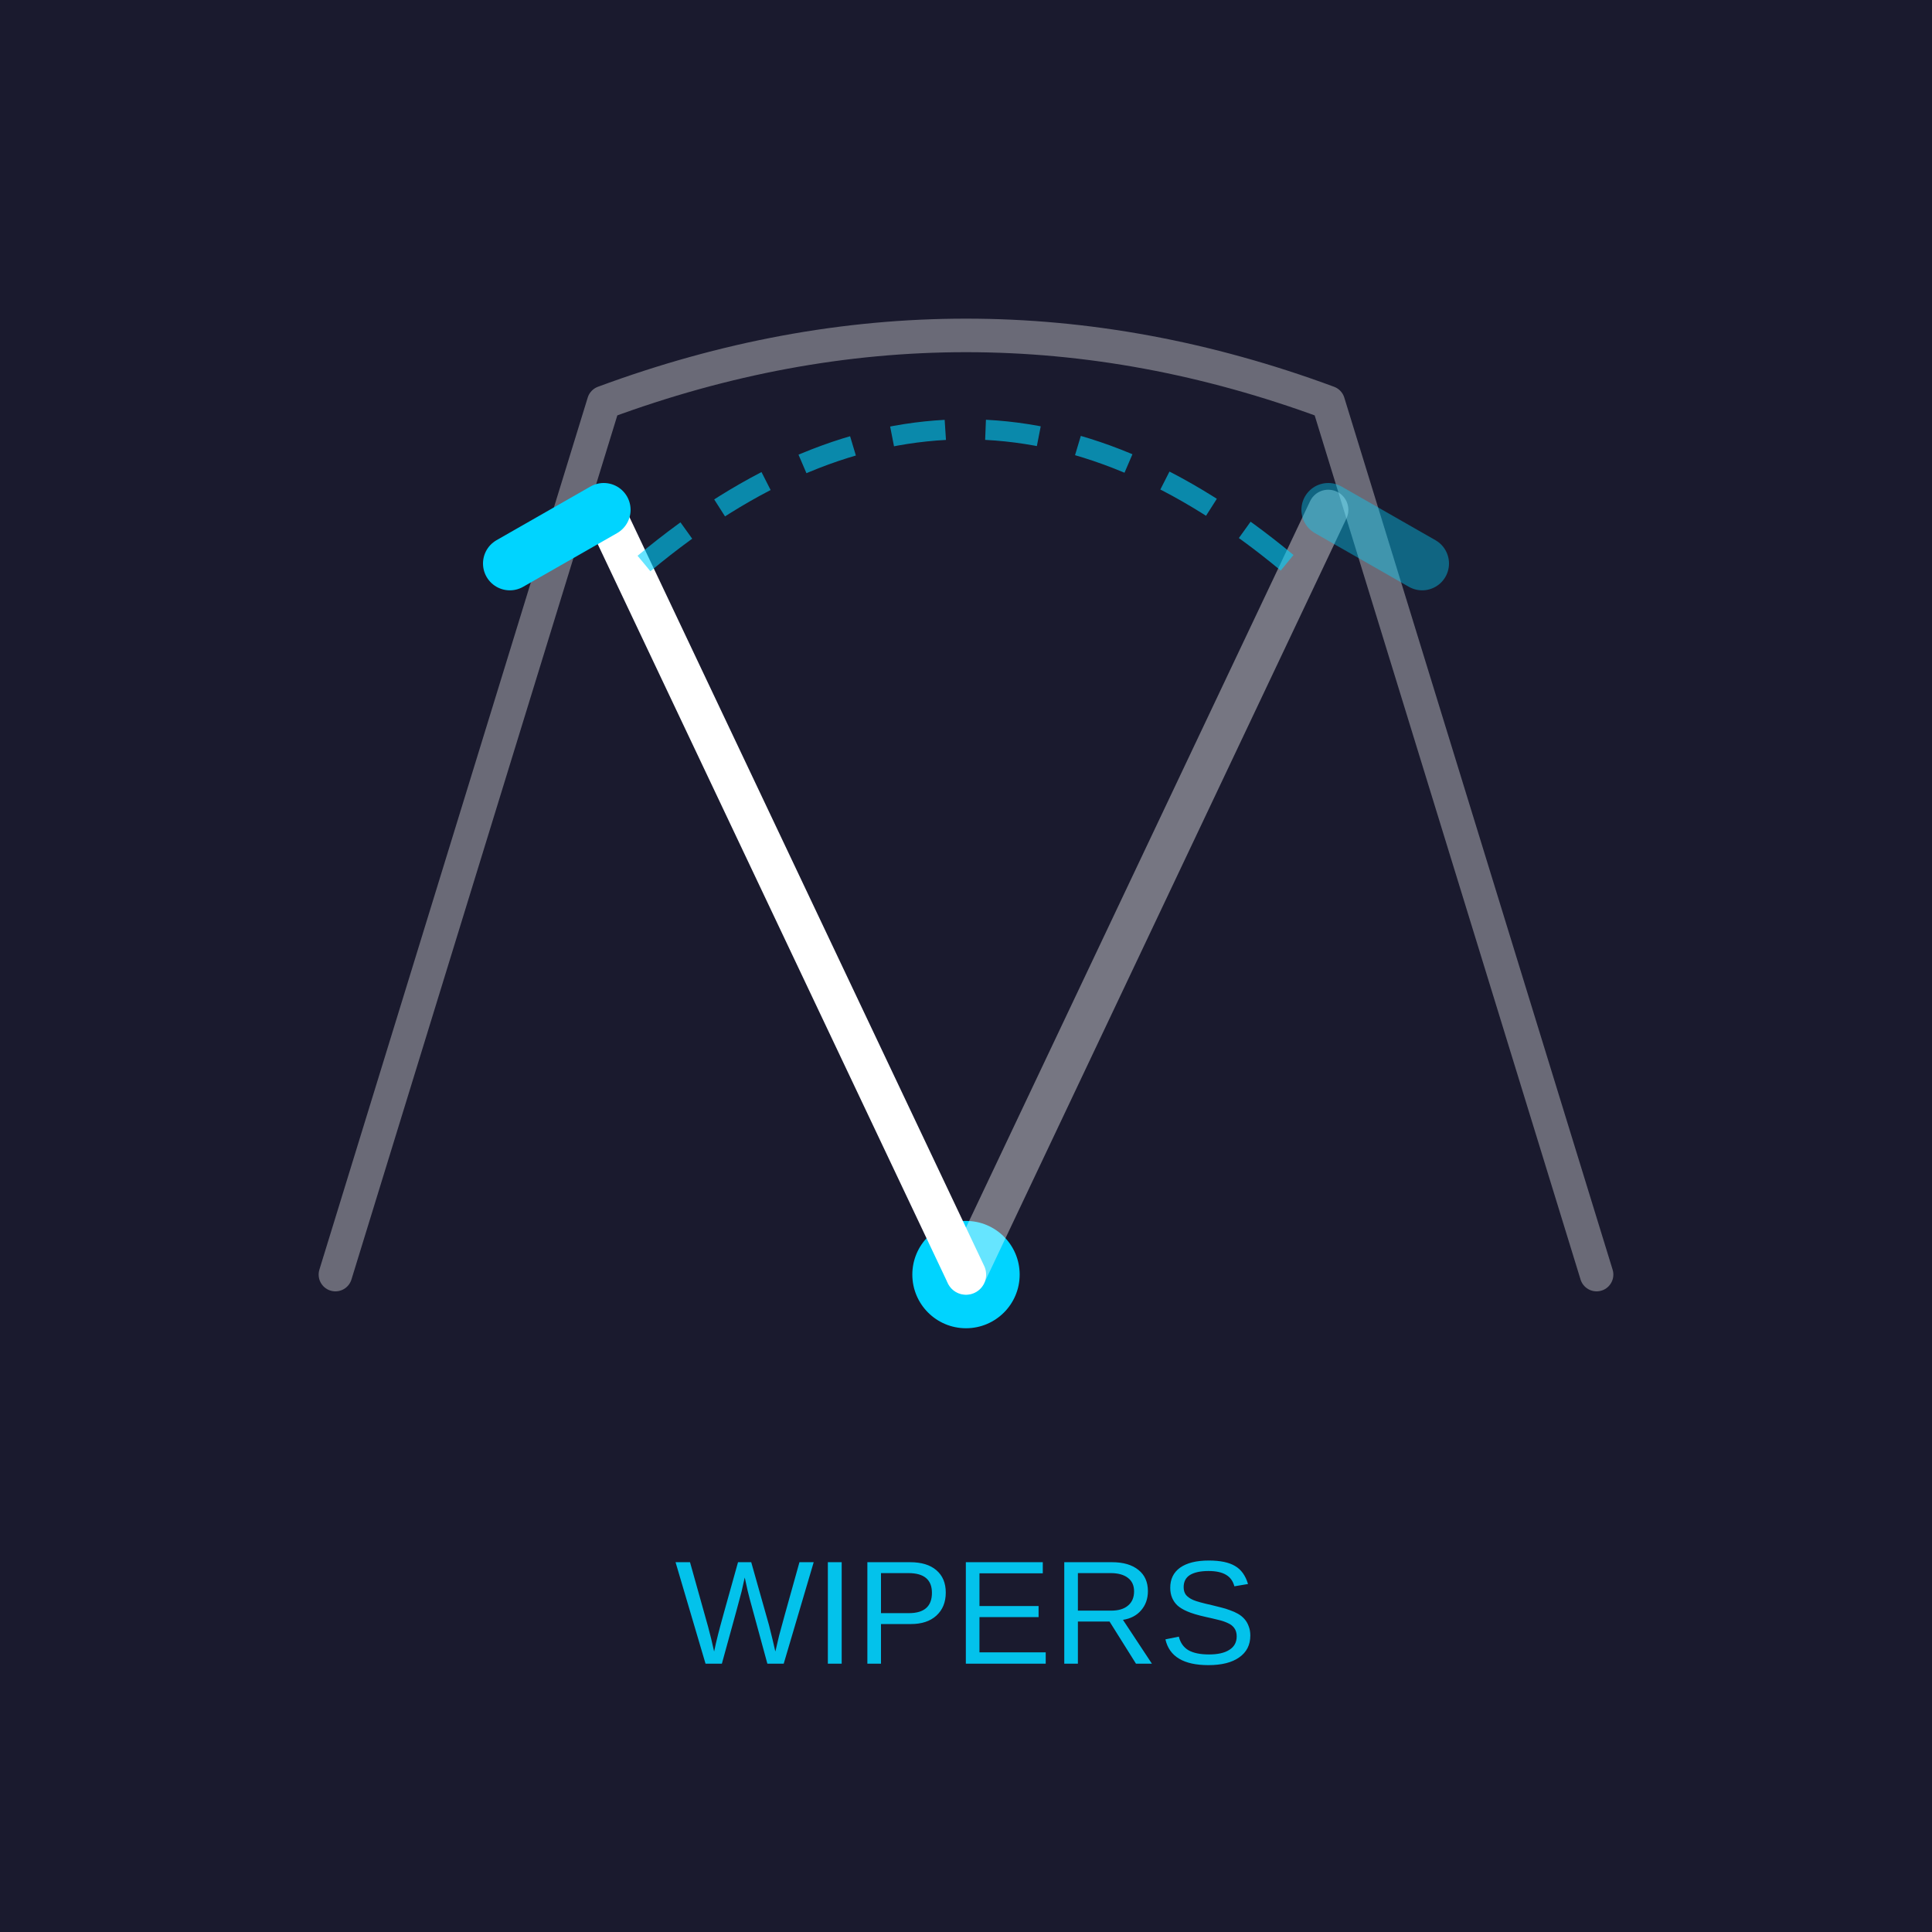
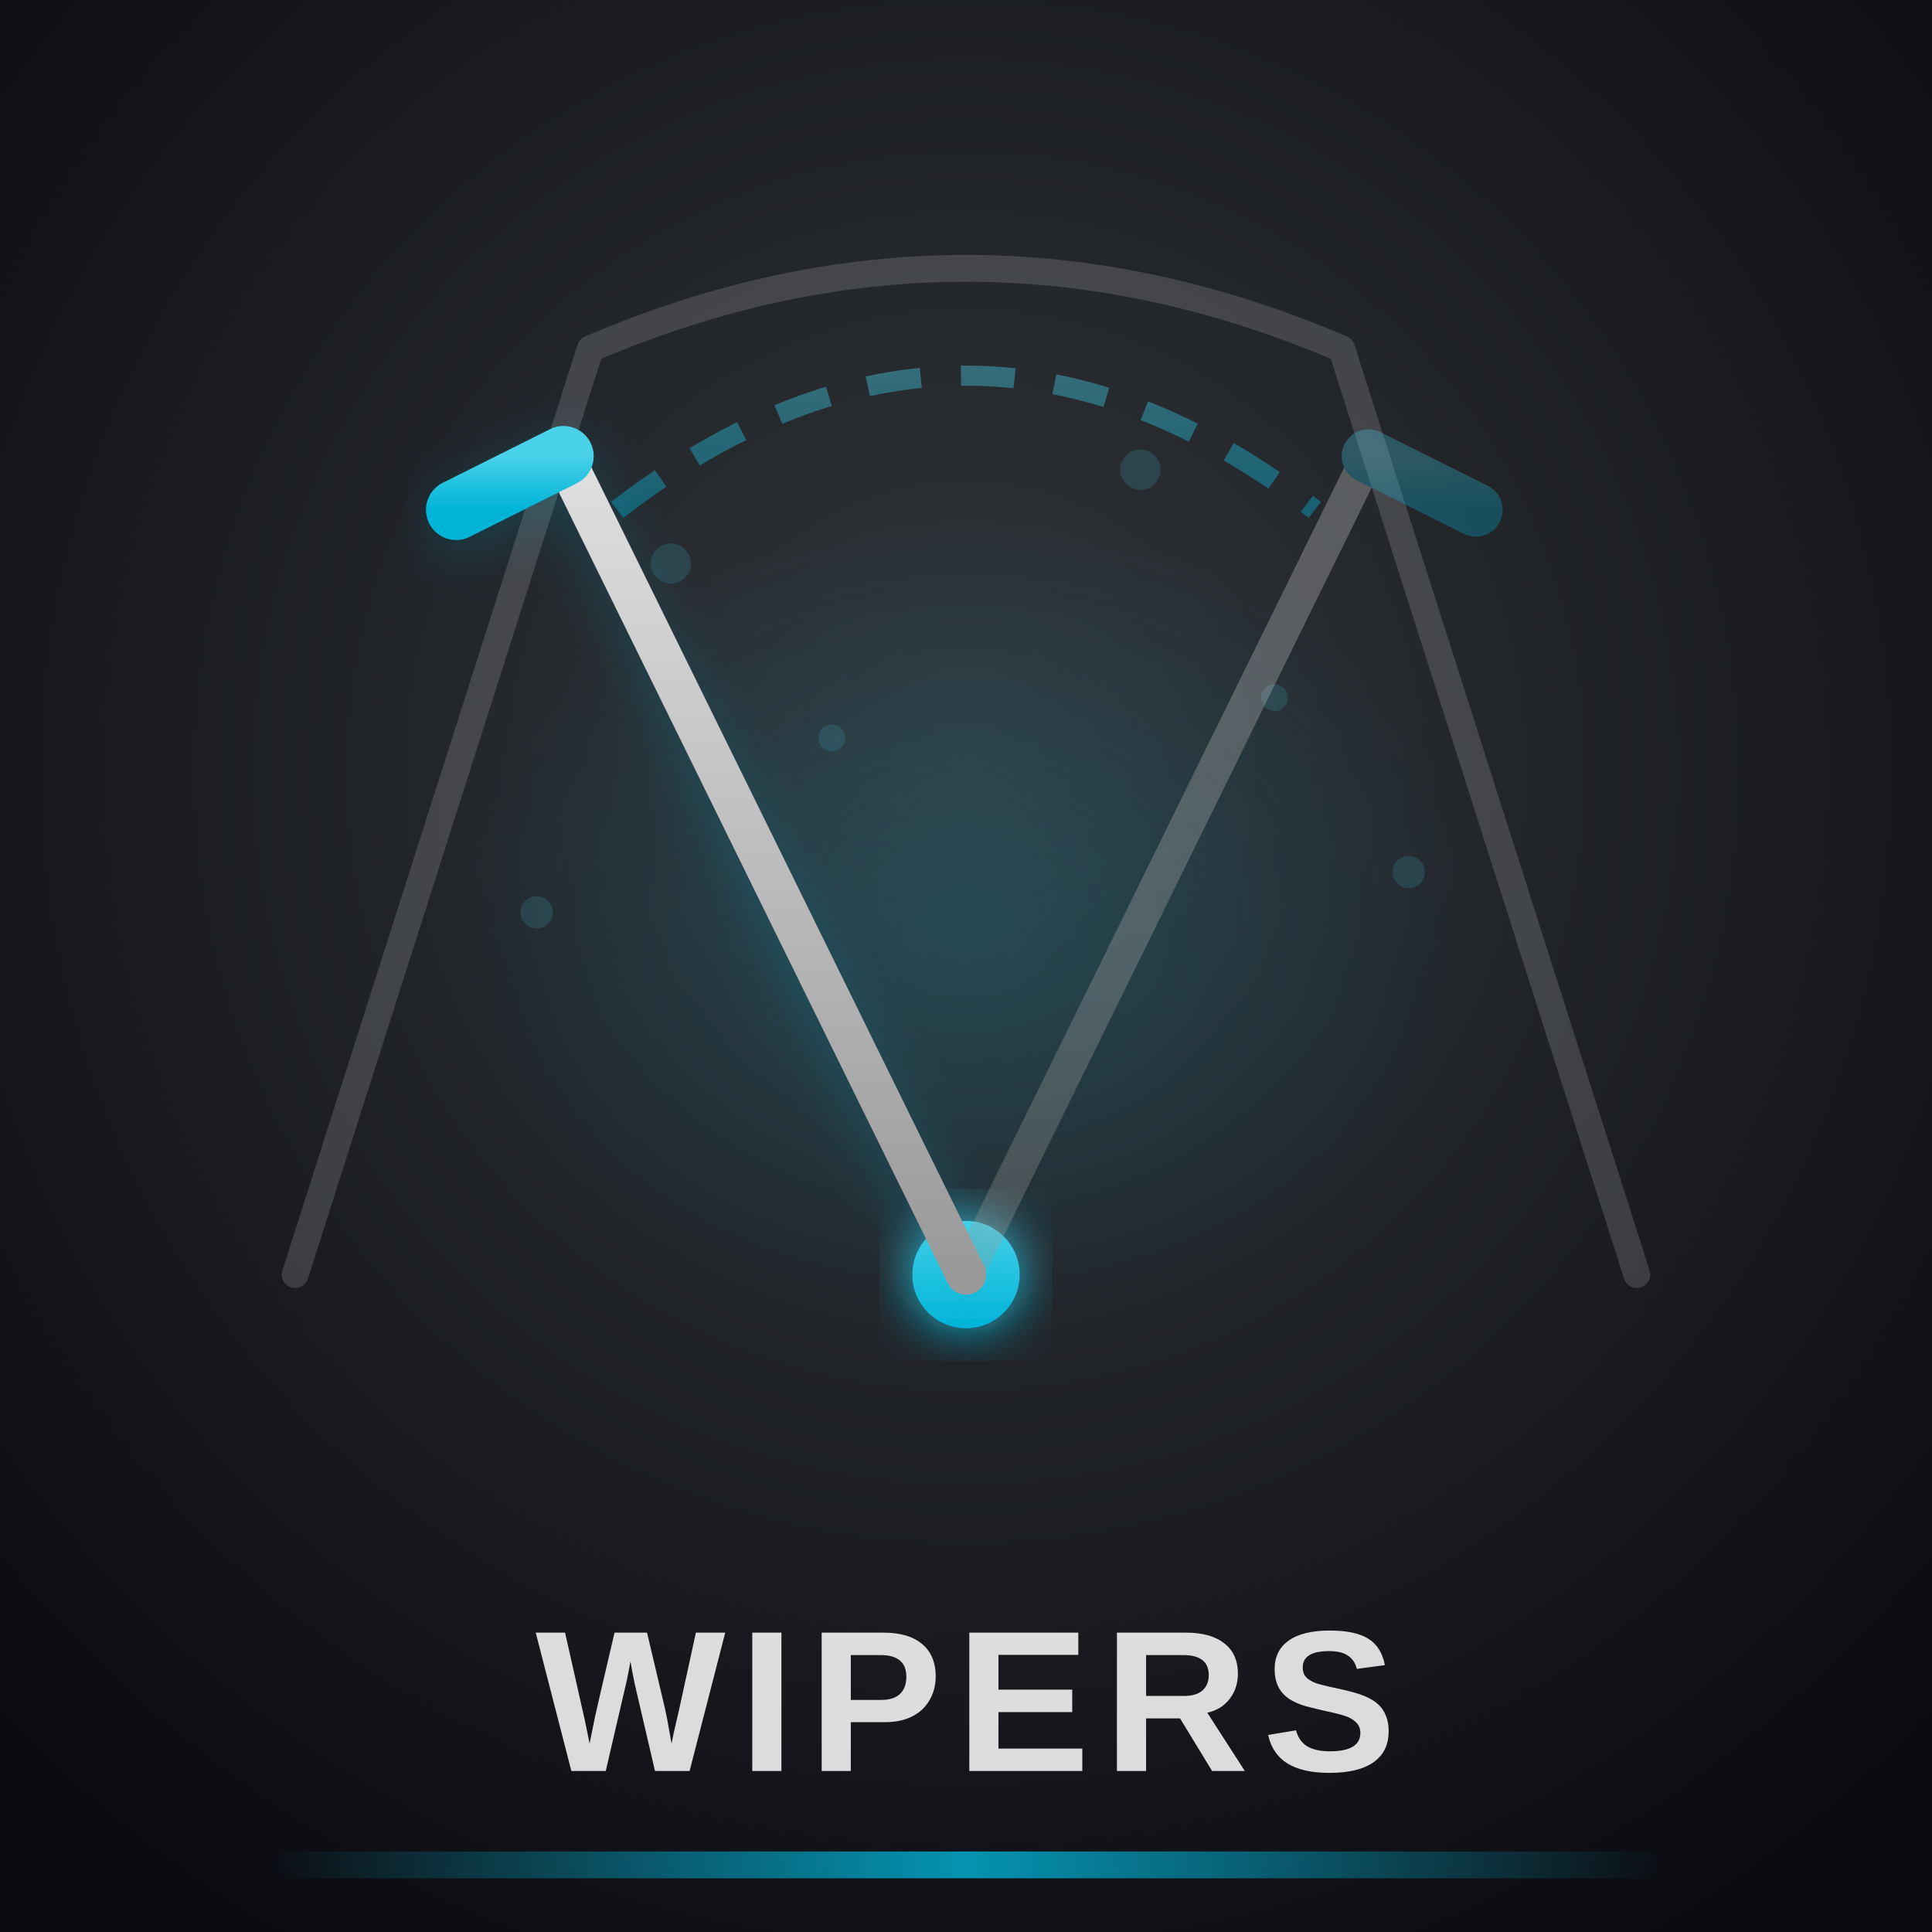
<svg xmlns="http://www.w3.org/2000/svg" viewBox="0 0 144 144" width="144" height="144">
-   <rect width="144" height="144" fill="#1a1a2e" />
-   <path d="M25 95 L45 30 Q72 20 99 30 L119 95" fill="none" stroke="#ffffff" stroke-width="2.5" opacity="0.35" stroke-linecap="round" stroke-linejoin="round" />
-   <circle cx="72" cy="95" r="4" fill="#00d4ff" />
-   <line x1="72" y1="95" x2="45" y2="38" stroke="#ffffff" stroke-width="3" stroke-linecap="round" />
-   <line x1="45" y1="38" x2="38" y2="42" stroke="#00d4ff" stroke-width="4" stroke-linecap="round" />
-   <line x1="72" y1="95" x2="99" y2="38" stroke="#ffffff" stroke-width="3" stroke-linecap="round" opacity="0.4" />
-   <line x1="99" y1="38" x2="106" y2="42" stroke="#00d4ff" stroke-width="4" stroke-linecap="round" opacity="0.4" />
-   <path d="M48 42 Q72 22 96 42" fill="none" stroke="#00d4ff" stroke-width="1.5" stroke-dasharray="4 3" opacity="0.6" />
-   <text x="72" y="124" text-anchor="middle" font-family="Arial, Helvetica, sans-serif" font-size="11" fill="#00d4ff" opacity="0.9">WIPERS</text>
+   <defs>
+     <radialGradient id="bg" cx="50%" cy="40%" r="70%">
+       <stop offset="0%" stop-color="#32373C" />
+       <stop offset="100%" stop-color="#0a0a0f" />
+     </radialGradient>
+     <radialGradient id="cyanGlow" cx="50%" cy="55%" r="40%">
+       <stop offset="0%" stop-color="#00B4D8" stop-opacity="0.18" />
+       <stop offset="100%" stop-color="#00B4D8" stop-opacity="0" />
+     </radialGradient>
+     <linearGradient id="wiperGrad" x1="0" y1="0" x2="0" y2="1">
+       <stop offset="0%" stop-color="#e0e0e0" />
+       <stop offset="100%" stop-color="#999999" />
+     </linearGradient>
+     <linearGradient id="bladeGrad" x1="0" y1="0" x2="0" y2="1">
+       <stop offset="0%" stop-color="#48D1E8" />
+       <stop offset="100%" stop-color="#00B4D8" />
+     </linearGradient>
+     <filter id="glow" x="-30%" y="-30%" width="160%" height="160%">
+       <feGaussianBlur in="SourceGraphic" stdDeviation="2" result="blur" />
+       <feMerge>
+         <feMergeNode in="blur" />
+         <feMergeNode in="SourceGraphic" />
+       </feMerge>
+     </filter>
+     <filter id="shadow" x="-10%" y="-10%" width="130%" height="130%">
+       <feDropShadow dx="0" dy="1" stdDeviation="2" flood-color="#00B4D8" flood-opacity="0.2" />
+     </filter>
+     <linearGradient id="borderAccent" x1="0" y1="0" x2="1" y2="0">
+       <stop offset="0%" stop-color="#00B4D8" stop-opacity="0" />
+       <stop offset="50%" stop-color="#00B4D8" stop-opacity="0.8" />
+       <stop offset="100%" stop-color="#00B4D8" stop-opacity="0" />
+     </linearGradient>
+   </defs>
+   <rect width="144" height="144" fill="url(#bg)" />
+   <ellipse cx="72" cy="65" rx="48" ry="38" fill="url(#cyanGlow)" />
+   <path d="M22 95 L44 26 Q72 14 100 26 L122 95" fill="none" stroke="#ffffff" stroke-width="2" opacity="0.15" stroke-linecap="round" stroke-linejoin="round" />
+   <g opacity="0.15">
+     <circle cx="50" cy="42" r="1.5" fill="#48D1E8" />
+     <circle cx="85" cy="35" r="1.5" fill="#48D1E8" />
+     <circle cx="62" cy="55" r="1" fill="#48D1E8" />
+     <circle cx="95" cy="52" r="1" fill="#48D1E8" />
+     <circle cx="40" cy="68" r="1.2" fill="#48D1E8" />
+     <circle cx="105" cy="65" r="1.2" fill="#48D1E8" />
+   </g>
+   <g filter="url(#glow)">
+     <circle cx="72" cy="95" r="4" fill="url(#bladeGrad)" />
+   </g>
+   <g filter="url(#shadow)">
+     <line x1="72" y1="95" x2="42" y2="34" stroke="url(#wiperGrad)" stroke-width="3" stroke-linecap="round" />
+     <line x1="42" y1="34" x2="34" y2="38" stroke="url(#bladeGrad)" stroke-width="4.5" stroke-linecap="round" />
+   </g>
+   <g opacity="0.3">
+     <line x1="72" y1="95" x2="102" y2="34" stroke="url(#wiperGrad)" stroke-width="2.5" stroke-linecap="round" />
+     <line x1="102" y1="34" x2="110" y2="38" stroke="url(#bladeGrad)" stroke-width="4" stroke-linecap="round" />
+   </g>
+   <path d="M46 38 Q72 18 98 38" fill="none" stroke="url(#bladeGrad)" stroke-width="1.5" stroke-dasharray="4 3" opacity="0.4" />
+   <rect x="20" y="138" width="104" height="2" rx="1" fill="url(#borderAccent)" />
+   <text x="72" y="132" text-anchor="middle" font-family="'Segoe UI', Arial, sans-serif" font-size="15" font-weight="700" fill="#ffffff" opacity="0.85" letter-spacing="1">WIPERS</text>
</svg>
